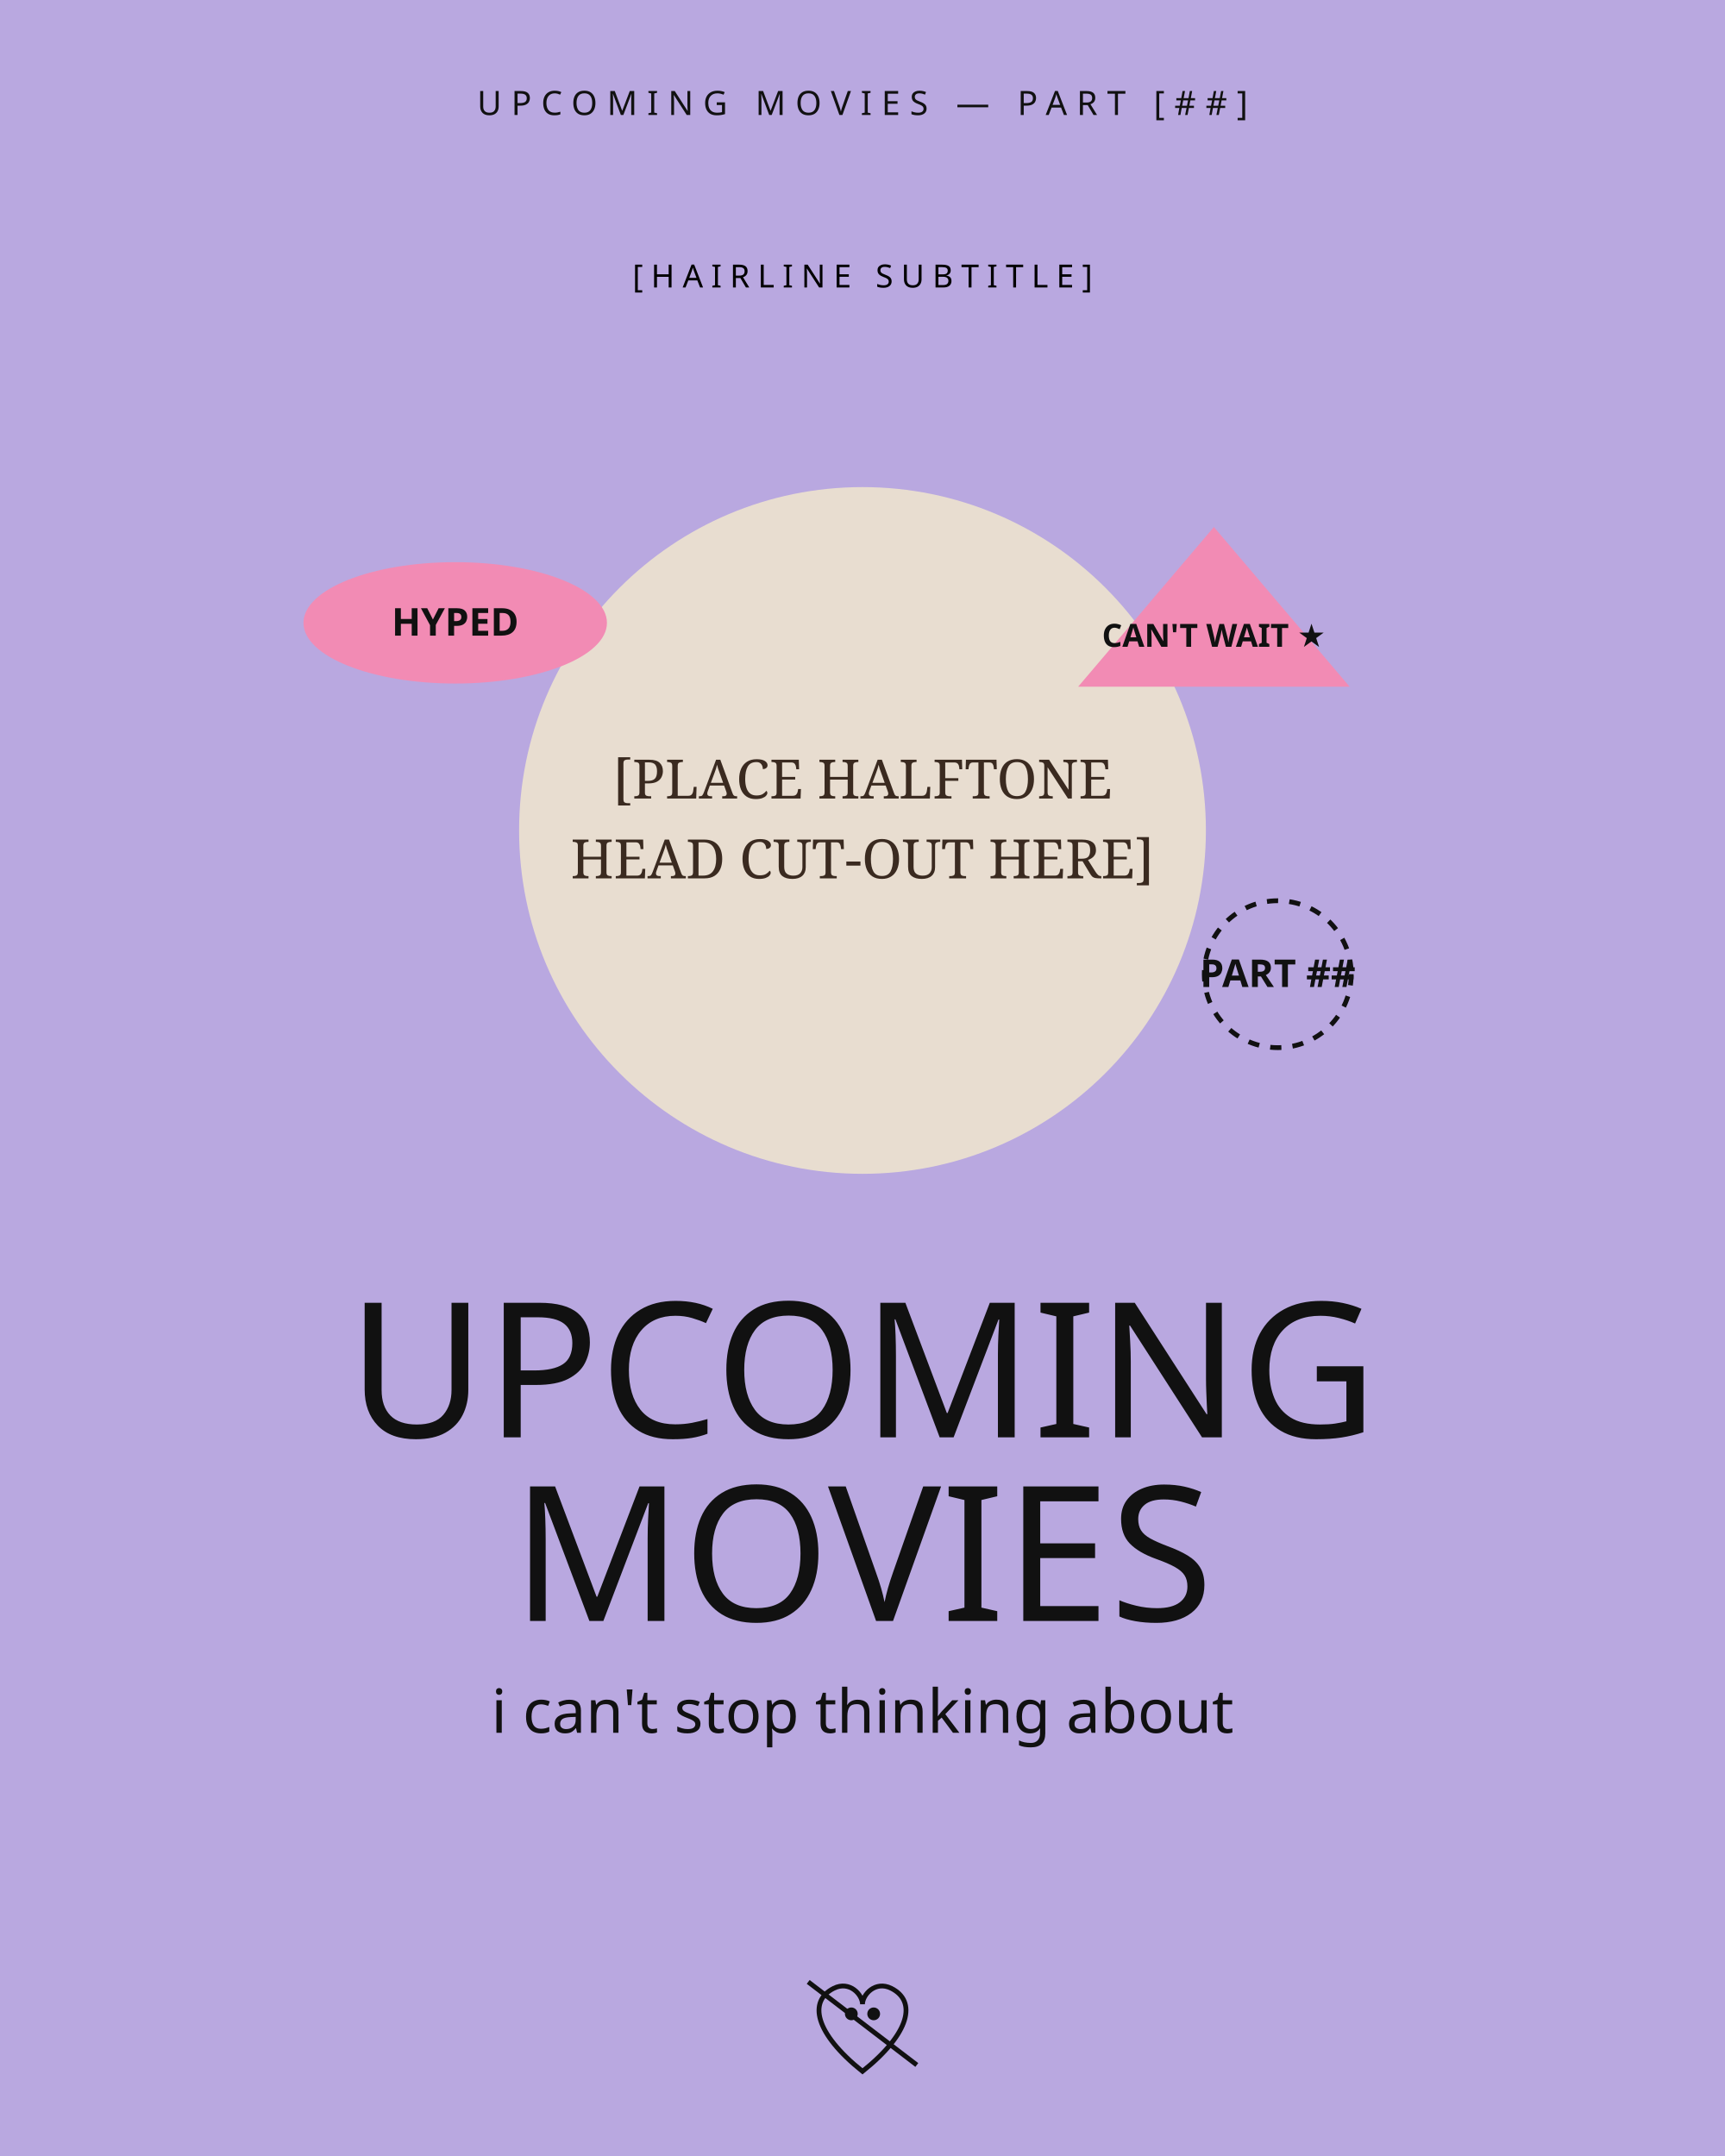
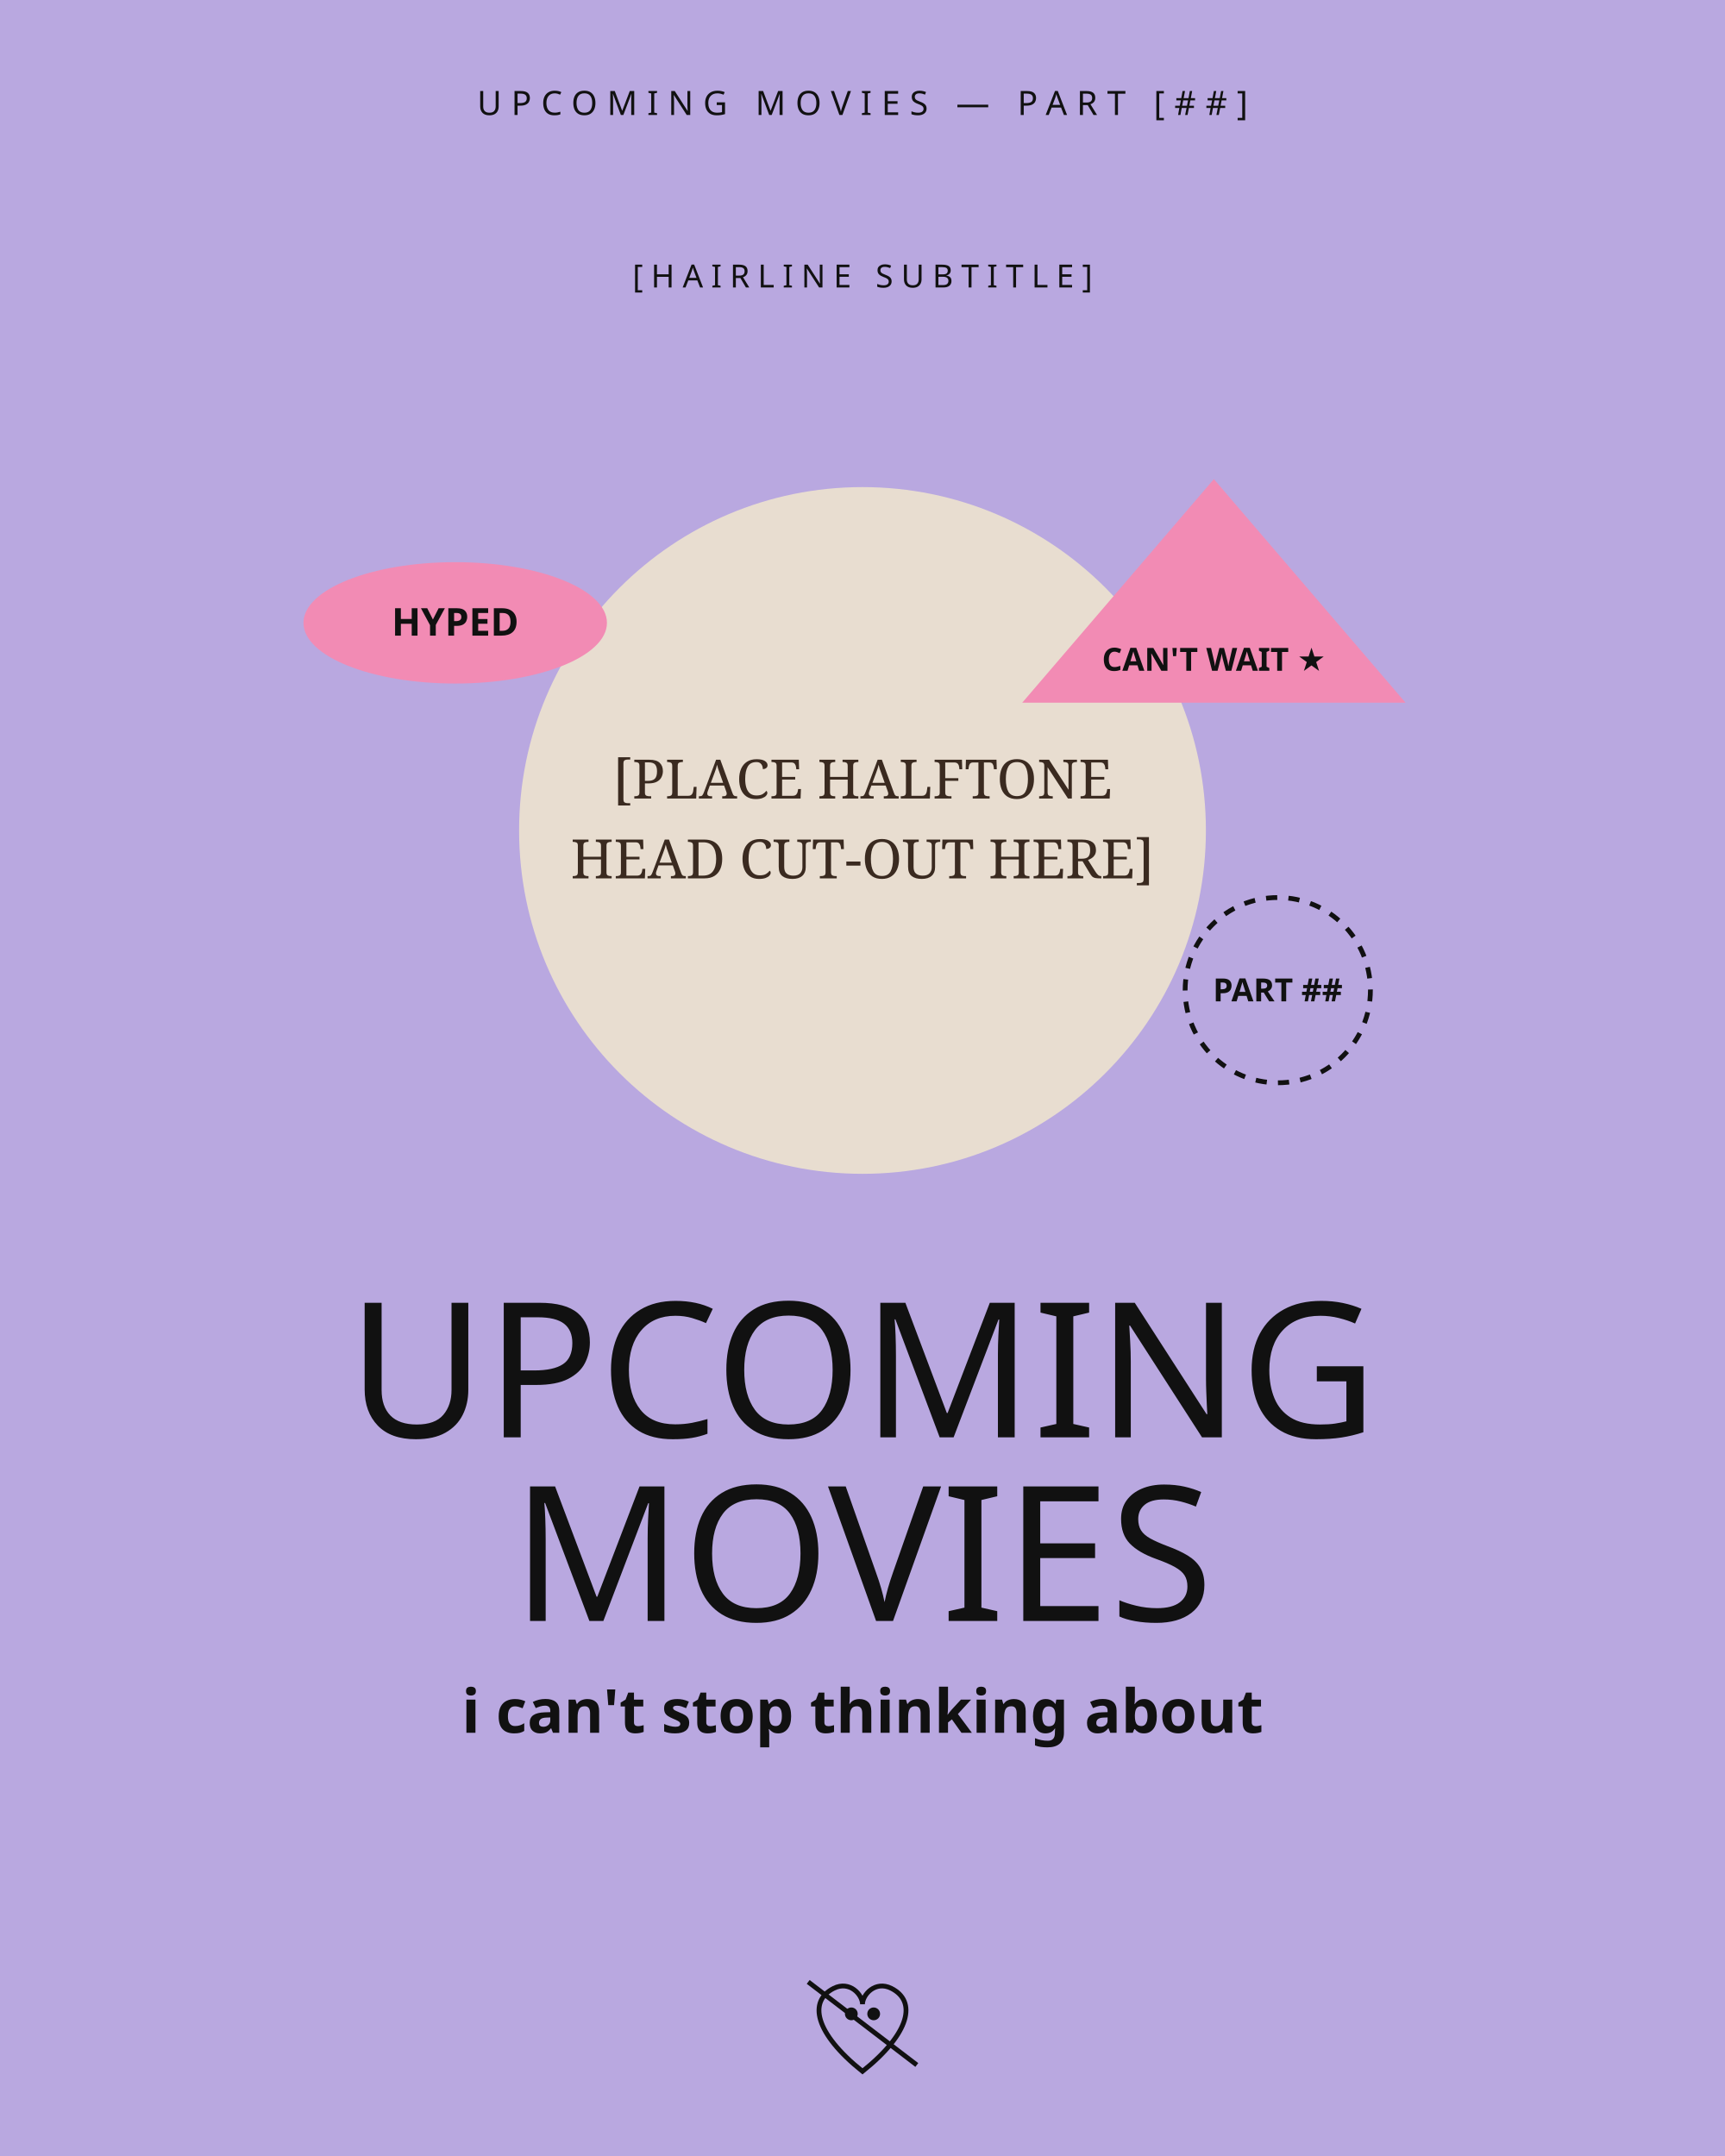
<svg xmlns="http://www.w3.org/2000/svg" width="1080" height="1350" viewBox="0 0 1080 1350">
  <rect width="1080" height="1350" fill="#B9A8E0" />
-   <text x="540" y="72" text-anchor="middle" font-family="'Oswald', 'Arial Narrow', sans-serif" font-size="21" letter-spacing="6" fill="#111111">UPCOMING MOVIES — PART [##]</text>
-   <text x="540" y="180" text-anchor="middle" font-family="'Oswald', 'Arial Narrow', sans-serif" font-size="20" letter-spacing="5">[HAIRLINE SUBTITLE]</text>
+   <text x="540" y="72" text-anchor="middle" font-family="'Oswald', 'Arial Narrow', sans-serif" font-size="21" font-weight="300" letter-spacing="6" fill="#111111">UPCOMING MOVIES — PART [##]</text>
+   <text x="540" y="180" text-anchor="middle" font-family="'Oswald', 'Arial Narrow', sans-serif" font-size="20" font-weight="300" letter-spacing="5" fill="#111111">[HAIRLINE SUBTITLE]</text>
  <circle cx="540" cy="520" r="215" fill="#E8DDD0" />
  <text x="540" y="500" text-anchor="middle" font-family="'Playfair Display', Georgia, serif" font-size="34" fill="#3A2A20">[PLACE HALFTONE</text>
  <text x="540" y="550" text-anchor="middle" font-family="'Playfair Display', Georgia, serif" font-size="34" fill="#3A2A20">HEAD CUT-OUT HERE]</text>
  <g font-family="'Nunito', 'Quicksand', sans-serif" font-size="24" font-weight="800" text-anchor="middle">
    <ellipse cx="285" cy="390" rx="95" ry="38" fill="#F28BB4" />
    <text x="285" y="398" fill="#111">HYPED</text>
-     <path d="M760 330 L845 430 L675 430 Z" fill="#F28BB4" />
-     <text x="760" y="405" fill="#111" font-size="20">CAN'T WAIT ★</text>
-     <circle cx="800" cy="610" r="46" fill="none" stroke="#111" stroke-dasharray="7 7" stroke-width="3" />
-     <text x="800" y="618" fill="#111">PART ##</text>
+     <path d="M760 300 L880 440 L640 440 Z" fill="#F28BB4" />
+     <text x="760" y="420" fill="#111" font-size="20">CAN'T WAIT ★</text>
+     <circle cx="800" cy="620" r="58" fill="none" stroke="#111" stroke-dasharray="7 7" stroke-width="3" />
+     <text x="800" y="627" fill="#111" font-size="20">PART ##</text>
  </g>
  <text x="540" y="900" text-anchor="middle" font-family="Anton, 'Oswald', 'Arial Narrow', sans-serif" font-size="118" fill="#111111">UPCOMING</text>
  <text x="540" y="1015" text-anchor="middle" font-family="Anton, 'Oswald', 'Arial Narrow', sans-serif" font-size="118" fill="#111111">MOVIES</text>
-   <text x="540" y="1085" text-anchor="middle" font-family="'Nunito', 'Quicksand', sans-serif" font-size="38" fill="#111111">i can't stop thinking about</text>
+   <text x="540" y="1085" text-anchor="middle" font-family="'Nunito', 'Quicksand', sans-serif" font-size="38" font-weight="700" fill="#111111">i can't stop thinking about</text>
  <g transform="translate(500,1235)" stroke="#111111" fill="none" stroke-width="3">
    <path d="M40 62 C10 38 6 18 22 10 C32 5 40 14 40 20 C40 14 48 5 58 10 C74 18 70 38 40 62 Z" />
    <line x1="6" y1="6" x2="74" y2="58" />
    <circle cx="33" cy="26" r="2.5" fill="#111111" />
    <circle cx="47" cy="26" r="2.5" fill="#111111" />
  </g>
</svg>
